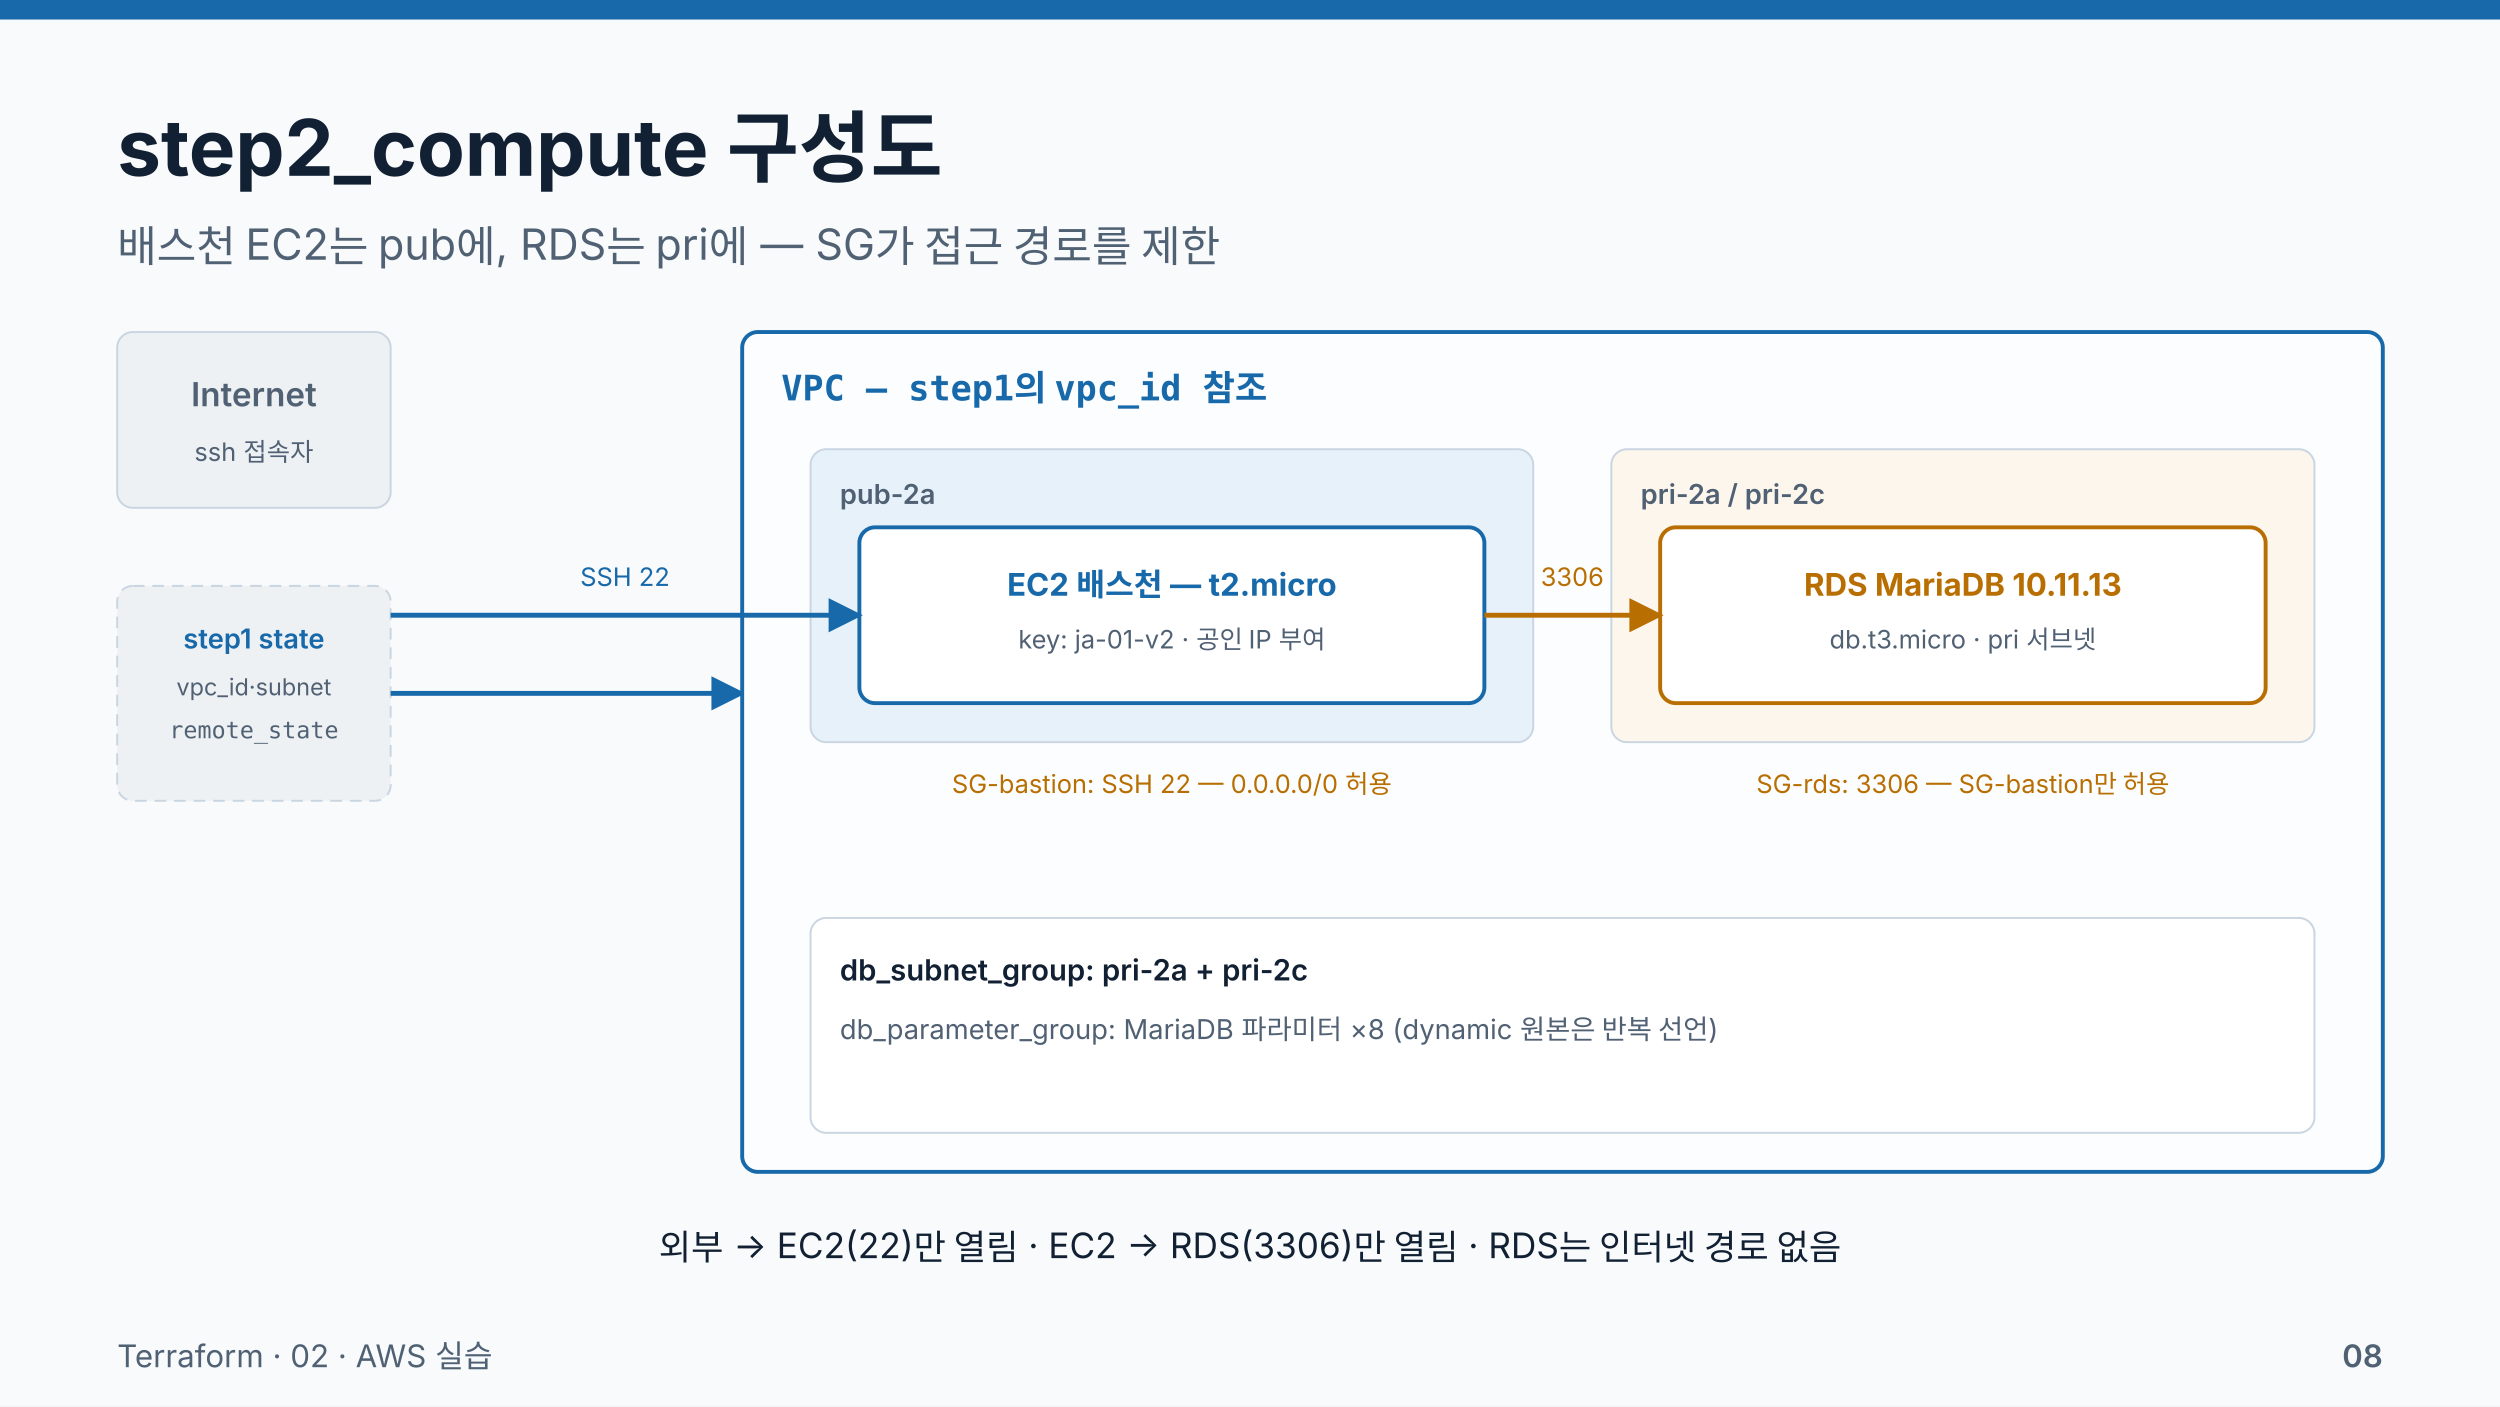
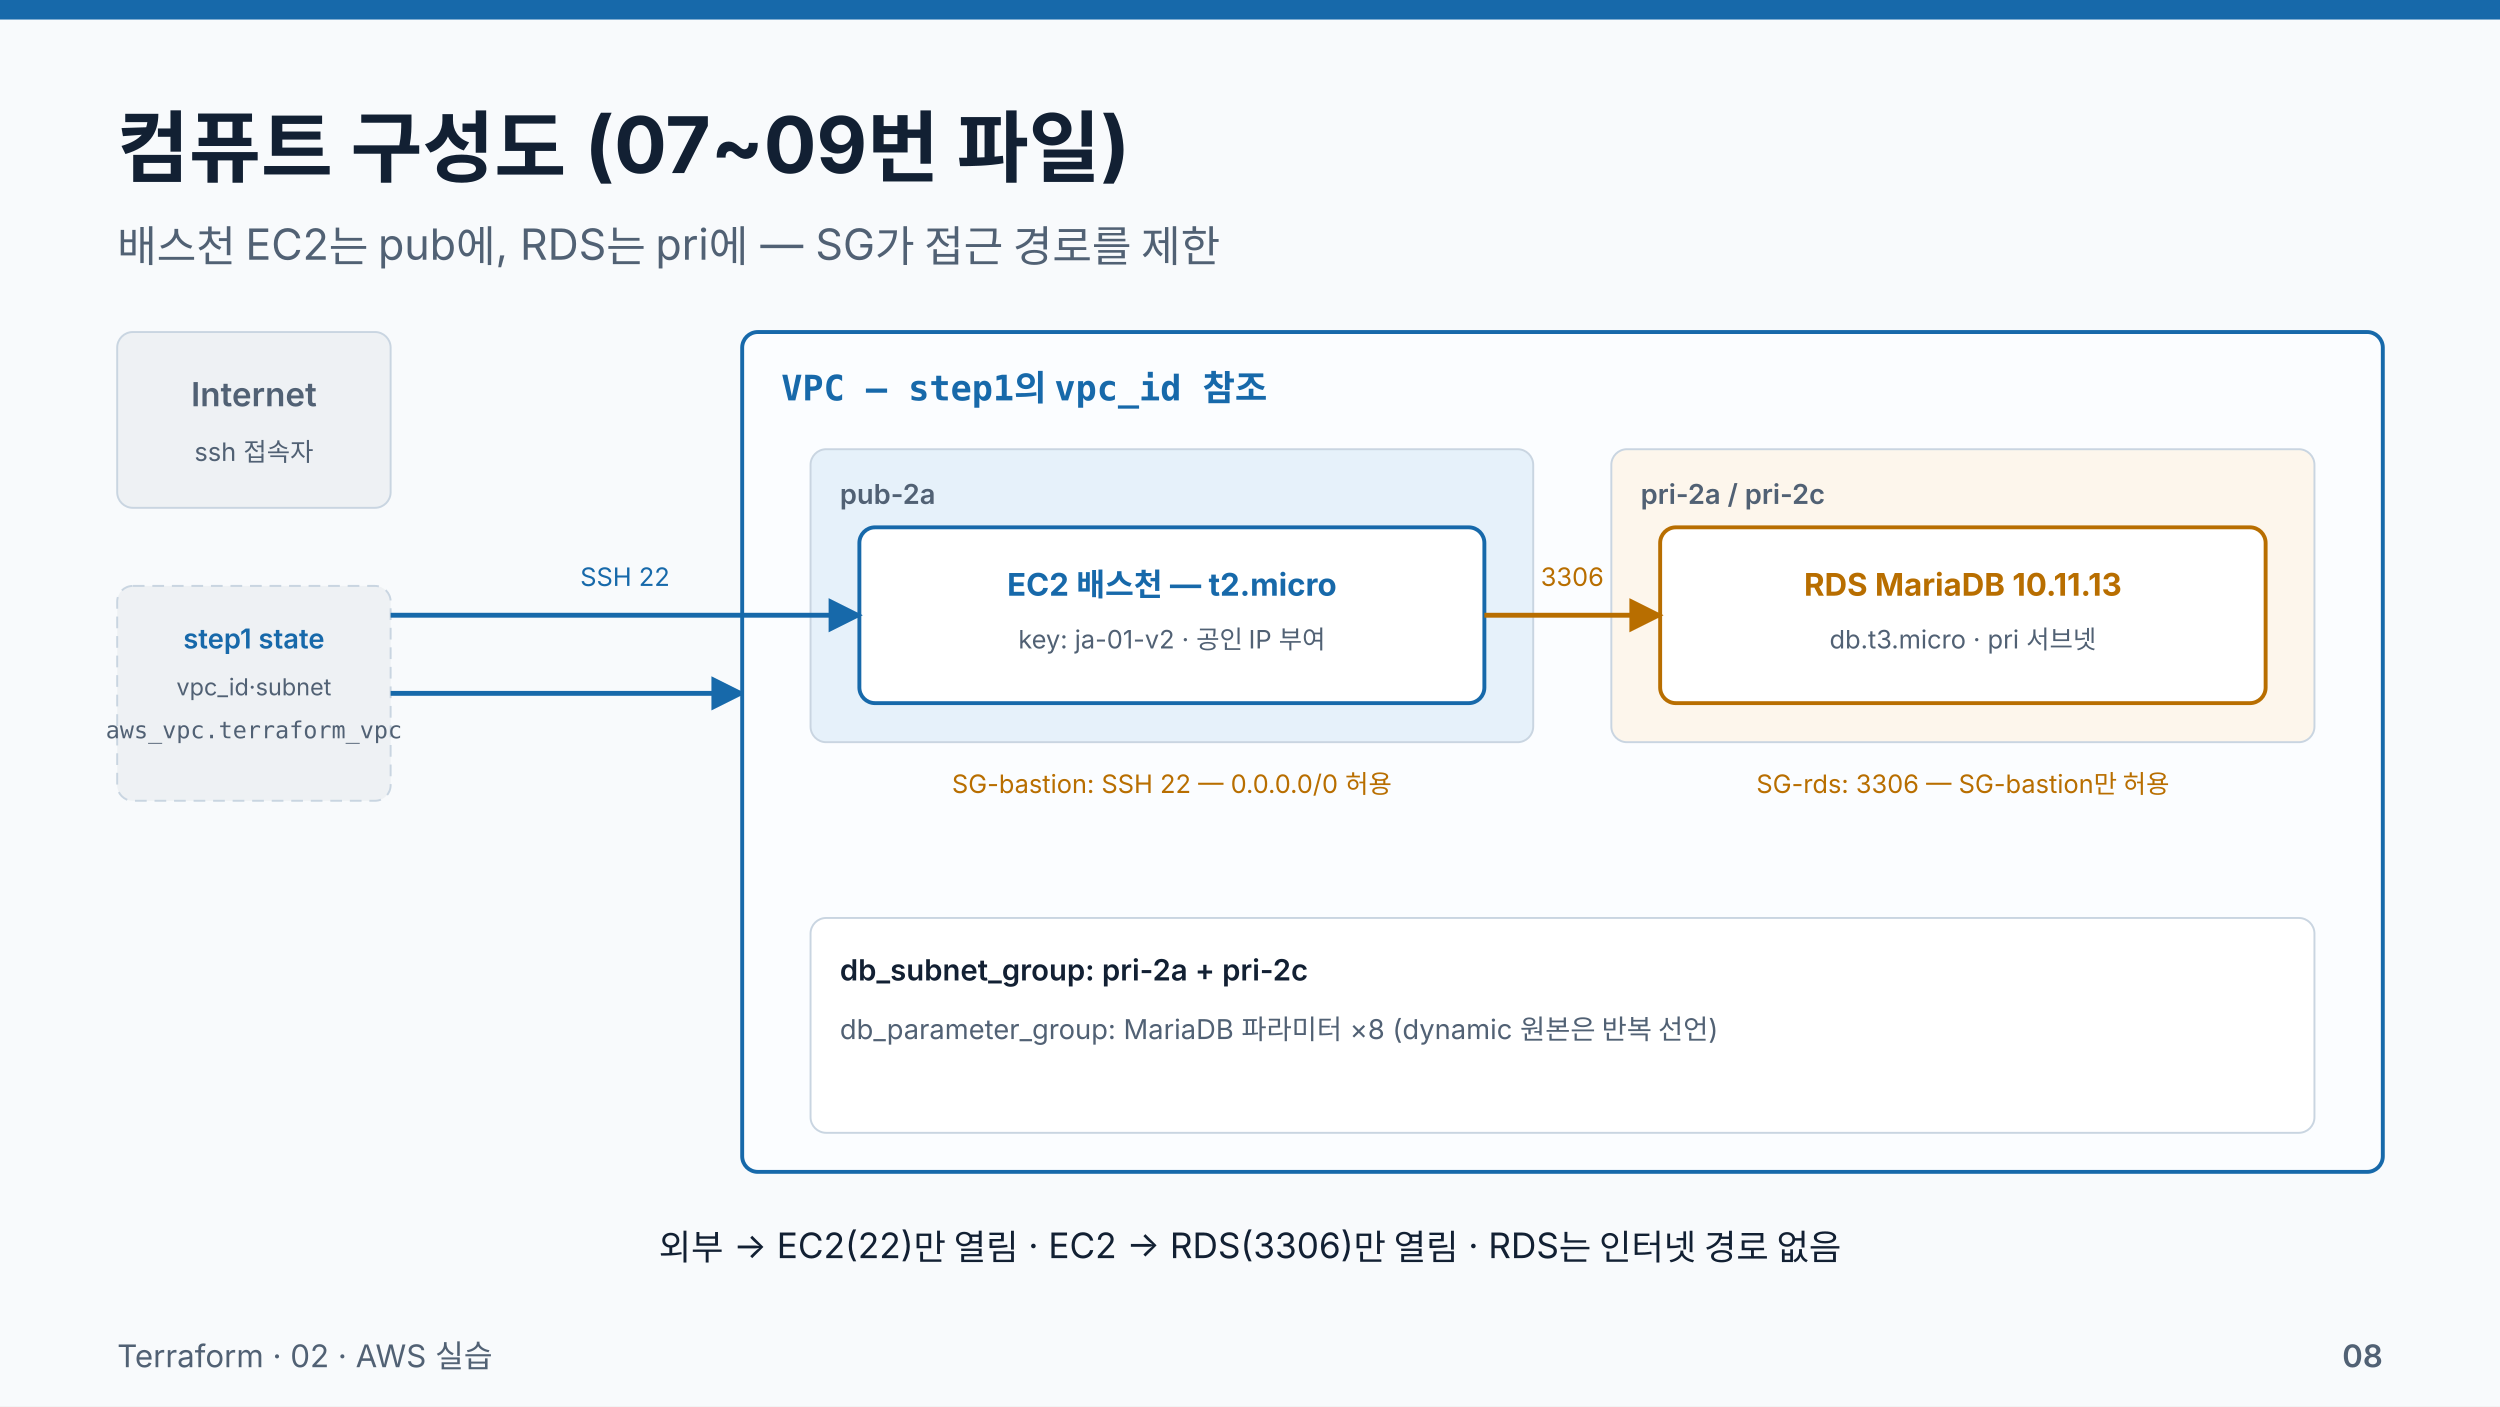
<svg xmlns="http://www.w3.org/2000/svg" viewBox="0 0 1280 720" width="1280" height="720" role="img" aria-label="step2 컴퓨트 구성도">
  <defs>
    <marker id="ar" viewBox="0 0 10 10" refX="9" refY="5" markerWidth="7" markerHeight="7" orient="auto-start-reverse">
      <path d="M0,0 L10,5 L0,10 z" fill="#1769aa" />
    </marker>
    <marker id="arw" viewBox="0 0 10 10" refX="9" refY="5" markerWidth="7" markerHeight="7" orient="auto-start-reverse">
      <path d="M0,0 L10,5 L0,10 z" fill="#b86e00" />
    </marker>
  </defs>
  <rect width="1280" height="720" fill="#f8fafc" />
  <rect width="1280" height="10" fill="#1769aa" />
-   <text x="60" y="90" font-family="-apple-system, 'Apple SD Gothic Neo', 'Noto Sans KR', sans-serif" font-size="40" font-weight="700" fill="#122033" xml:space="preserve" style="white-space:pre">step2_compute 구성도</text>
+   <text x="60" y="90" font-family="-apple-system, 'Apple SD Gothic Neo', 'Noto Sans KR', sans-serif" font-size="40" font-weight="700" fill="#122033" xml:space="preserve" style="white-space:pre">컴퓨트 구성도 (07~09번 파일)</text>
  <text x="60" y="134" font-family="-apple-system, 'Apple SD Gothic Neo', 'Noto Sans KR', sans-serif" font-size="22" fill="#516174" xml:space="preserve" style="white-space:pre">배스천 EC2는 pub에, RDS는 pri에 — SG가 접근 경로를 제한</text>
  <rect x="60" y="170" width="140" height="90" rx="8" fill="#eef1f4" stroke="#c9d5e1" stroke-width="1" />
  <text x="130" y="208" text-anchor="middle" font-family="-apple-system, 'Apple SD Gothic Neo', 'Noto Sans KR', sans-serif" font-size="17" font-weight="600" fill="#516174" xml:space="preserve" style="white-space:pre">Internet</text>
  <text x="130" y="236" text-anchor="middle" font-family="-apple-system, 'Apple SD Gothic Neo', 'Noto Sans KR', sans-serif" font-size="13" font-weight="400" fill="#516174" xml:space="preserve" style="white-space:pre">ssh 접속자</text>
  <rect x="60" y="300" width="140" height="110" rx="8" fill="#eef1f4" stroke="#c9d5e1" stroke-width="1" stroke-dasharray="6 4" />
  <text x="130" y="332" text-anchor="middle" font-family="-apple-system, 'Apple SD Gothic Neo', 'Noto Sans KR', sans-serif" font-size="14" font-weight="600" fill="#1769aa" xml:space="preserve" style="white-space:pre">step1 state</text>
  <text x="130" y="356" text-anchor="middle" font-family="-apple-system, 'Apple SD Gothic Neo', 'Noto Sans KR', sans-serif" font-size="12" font-weight="400" fill="#516174" xml:space="preserve" style="white-space:pre">vpc_id·subnet</text>
-   <text x="130" y="378" text-anchor="middle" font-family="ui-monospace, Menlo, 'SF Mono', monospace" font-size="12" font-weight="400" fill="#516174" xml:space="preserve" style="white-space:pre">remote_state</text>
+   <text x="130" y="378" text-anchor="middle" font-family="ui-monospace, Menlo, 'SF Mono', monospace" font-size="12" font-weight="400" fill="#516174" xml:space="preserve" style="white-space:pre">aws_vpc.terraform_vpc</text>
  <line x1="200" y1="355" x2="380" y2="355" stroke="#1769aa" stroke-width="2.5" marker-end="url(#ar)" />
  <rect x="380" y="170" width="840" height="430" rx="8" fill="#fbfdff" stroke="#1769aa" stroke-width="2" />
  <text x="400" y="205" text-anchor="start" font-family="ui-monospace, Menlo, 'SF Mono', monospace" font-size="18" font-weight="700" fill="#1769aa" xml:space="preserve" style="white-space:pre">VPC — step1의 vpc_id 참조</text>
  <rect x="415" y="230" width="370" height="150" rx="8" fill="#e6f1fa" stroke="#c9d5e1" stroke-width="1" />
  <text x="430" y="258" text-anchor="start" font-family="-apple-system, 'Apple SD Gothic Neo', 'Noto Sans KR', sans-serif" font-size="14" font-weight="600" fill="#516174" xml:space="preserve" style="white-space:pre">pub-2a</text>
  <rect x="440" y="270" width="320" height="90" rx="8" fill="#ffffff" stroke="#1769aa" stroke-width="2" />
  <text x="600" y="305" text-anchor="middle" font-family="-apple-system, 'Apple SD Gothic Neo', 'Noto Sans KR', sans-serif" font-size="16" font-weight="700" fill="#1769aa" xml:space="preserve" style="white-space:pre">EC2 배스천 — t2.micro</text>
  <text x="600" y="332" text-anchor="middle" font-family="-apple-system, 'Apple SD Gothic Neo', 'Noto Sans KR', sans-serif" font-size="13" font-weight="400" fill="#516174" xml:space="preserve" style="white-space:pre">key: ja-01-v2 · 공인 IP 부여</text>
  <text x="600" y="406" text-anchor="middle" font-family="-apple-system, 'Apple SD Gothic Neo', 'Noto Sans KR', sans-serif" font-size="13" font-weight="400" fill="#b86e00" xml:space="preserve" style="white-space:pre">SG-bastion: SSH 22 — 0.0.0.0/0 허용</text>
  <rect x="825" y="230" width="360" height="150" rx="8" fill="#fdf6ec" stroke="#c9d5e1" stroke-width="1" />
  <text x="840" y="258" text-anchor="start" font-family="-apple-system, 'Apple SD Gothic Neo', 'Noto Sans KR', sans-serif" font-size="14" font-weight="600" fill="#516174" xml:space="preserve" style="white-space:pre">pri-2a / pri-2c</text>
  <rect x="850" y="270" width="310" height="90" rx="8" fill="#ffffff" stroke="#b86e00" stroke-width="2" />
  <text x="1005" y="305" text-anchor="middle" font-family="-apple-system, 'Apple SD Gothic Neo', 'Noto Sans KR', sans-serif" font-size="16" font-weight="700" fill="#b86e00" xml:space="preserve" style="white-space:pre">RDS MariaDB 10.11.13</text>
  <text x="1005" y="332" text-anchor="middle" font-family="-apple-system, 'Apple SD Gothic Neo', 'Noto Sans KR', sans-serif" font-size="13" font-weight="400" fill="#516174" xml:space="preserve" style="white-space:pre">db.t3.micro · pri 서브넷</text>
  <text x="1005" y="406" text-anchor="middle" font-family="-apple-system, 'Apple SD Gothic Neo', 'Noto Sans KR', sans-serif" font-size="13" font-weight="400" fill="#b86e00" xml:space="preserve" style="white-space:pre">SG-rds: 3306 — SG-bastion만 허용</text>
  <line x1="200" y1="315" x2="440" y2="315" stroke="#1769aa" stroke-width="2.5" marker-end="url(#ar)" />
  <text x="320" y="300" text-anchor="middle" font-family="-apple-system, 'Apple SD Gothic Neo', 'Noto Sans KR', sans-serif" font-size="13" font-weight="400" fill="#1769aa" xml:space="preserve" style="white-space:pre">SSH 22</text>
  <line x1="760" y1="315" x2="850" y2="315" stroke="#b86e00" stroke-width="2.5" marker-end="url(#arw)" />
  <text x="805" y="300" text-anchor="middle" font-family="-apple-system, 'Apple SD Gothic Neo', 'Noto Sans KR', sans-serif" font-size="13" font-weight="400" fill="#b86e00" xml:space="preserve" style="white-space:pre">3306</text>
  <rect x="415" y="470" width="770" height="110" rx="8" fill="#ffffff" stroke="#c9d5e1" stroke-width="1" />
  <text x="430" y="502" text-anchor="start" font-family="-apple-system, 'Apple SD Gothic Neo', 'Noto Sans KR', sans-serif" font-size="15" font-weight="600" fill="#122033" xml:space="preserve" style="white-space:pre">db_subnet_group: pri-2a + pri-2c</text>
  <text x="430" y="532" text-anchor="start" font-family="-apple-system, 'Apple SD Gothic Neo', 'Noto Sans KR', sans-serif" font-size="14" font-weight="400" fill="#516174" xml:space="preserve" style="white-space:pre">db_parameter_group: MariaDB 파라미터 ×8 (dynamic 원본은 반복 선언)</text>
  <text x="640" y="645" text-anchor="middle" font-family="-apple-system, 'Apple SD Gothic Neo', 'Noto Sans KR', sans-serif" font-size="18" font-weight="400" fill="#122033" xml:space="preserve" style="white-space:pre">외부 → EC2(22)만 열림 · EC2 → RDS(3306)만 열림 · RDS는 인터넷 경로 없음</text>
  <text x="60" y="700" font-family="-apple-system, 'Apple SD Gothic Neo', 'Noto Sans KR', sans-serif" font-size="16" fill="#516174" xml:space="preserve" style="white-space:pre">Terraform · 02 · AWS 실습</text>
  <text x="1220" y="700" text-anchor="end" font-family="-apple-system, 'Apple SD Gothic Neo', 'Noto Sans KR', sans-serif" font-size="16" font-weight="600" fill="#516174" xml:space="preserve" style="white-space:pre">08</text>
</svg>
